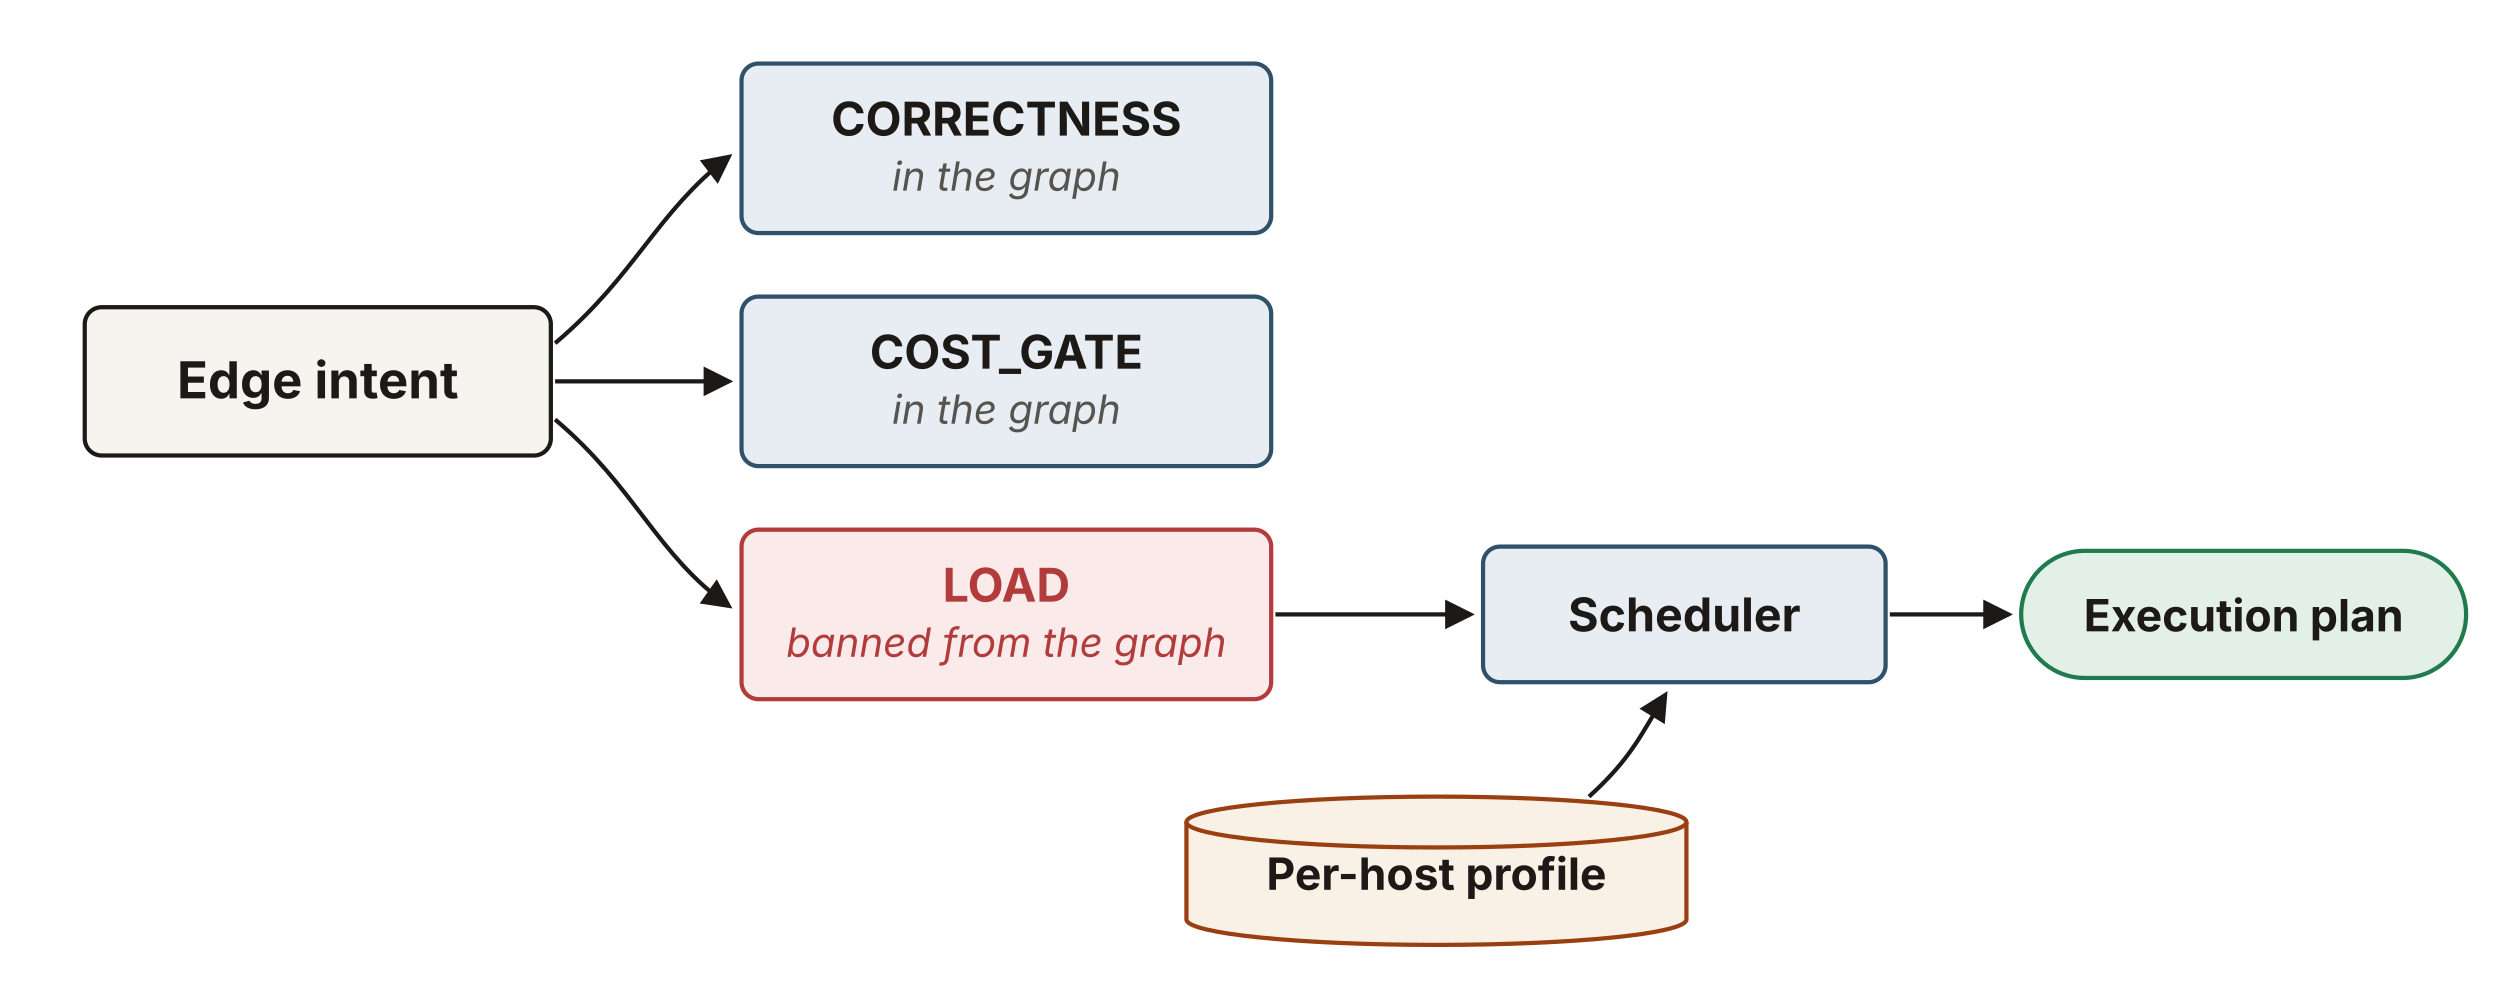
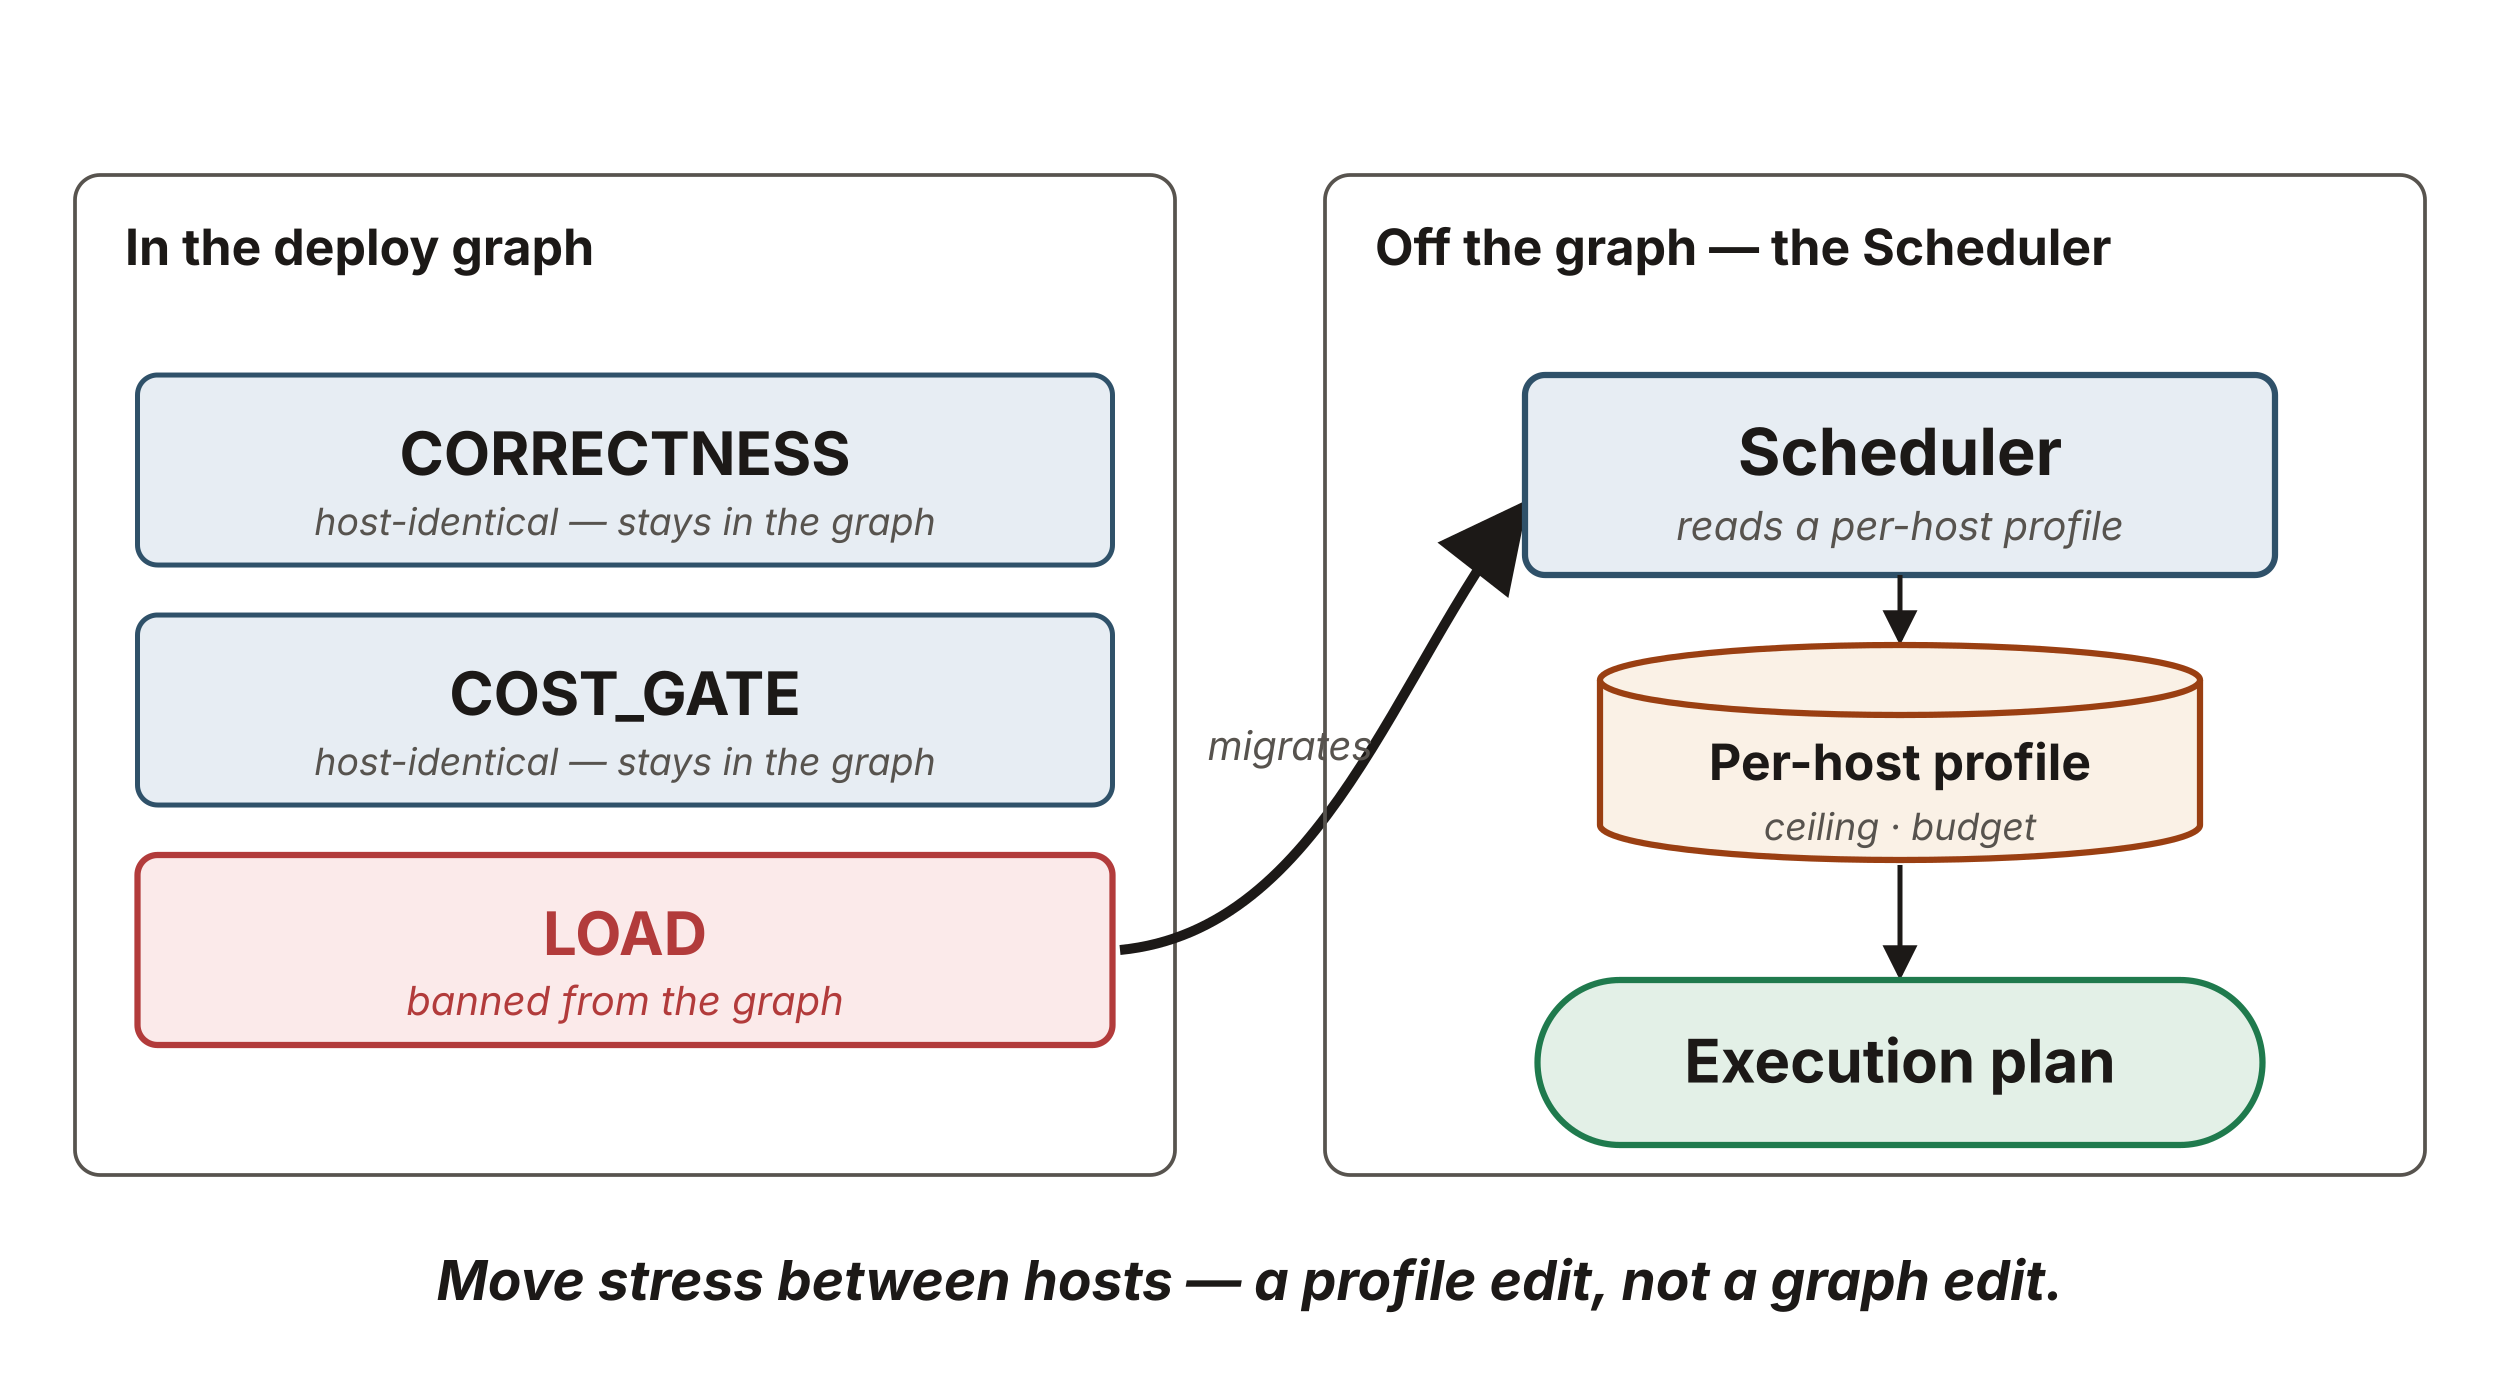
- <svg xmlns="http://www.w3.org/2000/svg" viewBox="0 0 1180 470" width="1180" height="470" role="group" aria-labelledby="dpTitle dpDesc" font-family="'Source Sans 3', -apple-system, 'Segoe UI', sans-serif">
+ <svg xmlns="http://www.w3.org/2000/svg" viewBox="0 0 1000 560" width="1000" height="560" role="group" aria-labelledby="dpTitle dpDesc" font-family="'Source Sans 3', -apple-system, 'Segoe UI', sans-serif">
  <defs>
    <marker id="dp-ah" viewBox="0 0 10 10" refX="8.5" refY="5" markerWidth="7" markerHeight="7" orient="auto-start-reverse">
      <path d="M0,0 L10,5 L0,10 z" fill="#1c1917" />
    </marker>
+     <marker id="dp-thick" viewBox="0 0 10 10" refX="8.5" refY="5" markerWidth="9" markerHeight="9" orient="auto-start-reverse">
+       <path d="M0,0 L10,5 L0,10 z" fill="#1c1917" />
+     </marker>
  </defs>
-   <rect x="40" y="145" width="220" height="70" rx="8" fill="#f6f4ef" stroke="#1c1917" stroke-width="2" />
-   <text x="150" y="188" text-anchor="middle" font-size="24" font-weight="700" fill="#1c1917">Edge intent</text>
-   <g stroke="#1c1917" stroke-width="2" fill="none">
-     <path d="M262,162 C300,130 310,100 344,74" marker-end="url(#dp-ah)" />
-     <line x1="262" y1="180" x2="344" y2="180" marker-end="url(#dp-ah)" />
-     <path d="M262,198 C300,230 310,262 344,286" marker-end="url(#dp-ah)" />
+   <rect x="30" y="70" width="440" height="400" rx="10" fill="none" stroke="#57534e" stroke-width="1.5" />
+   <text x="50" y="106" font-size="20" font-weight="700" fill="#1c1917">In the deploy graph</text>
+   <rect x="55" y="150" width="390" height="76" rx="8" fill="#e7edf3" stroke="#2f5169" stroke-width="2" />
+   <text x="250" y="190" text-anchor="middle" font-size="24" font-weight="700" fill="#1c1917">CORRECTNESS</text>
+   <text x="250" y="214" text-anchor="middle" font-size="15" font-style="italic" fill="#57534e">host-identical — stays in the graph</text>
+   <rect x="55" y="246" width="390" height="76" rx="8" fill="#e7edf3" stroke="#2f5169" stroke-width="2" />
+   <text x="250" y="286" text-anchor="middle" font-size="24" font-weight="700" fill="#1c1917">COST_GATE</text>
+   <text x="250" y="310" text-anchor="middle" font-size="15" font-style="italic" fill="#57534e">host-identical — stays in the graph</text>
+   <rect x="55" y="342" width="390" height="76" rx="8" fill="#fbeaea" stroke="#b23b3b" stroke-width="2.5" />
+   <text x="250" y="382" text-anchor="middle" font-size="24" font-weight="700" fill="#b23b3b">LOAD</text>
+   <text x="250" y="406" text-anchor="middle" font-size="16" font-style="italic" fill="#b23b3b">banned from the graph</text>
+   <path d="M448,380 C530,372 558,268 608,204" fill="none" stroke="#1c1917" stroke-width="4" marker-end="url(#dp-thick)" />
+   <text x="516" y="304" text-anchor="middle" font-size="16" font-style="italic" fill="#57534e">migrates</text>
+   <rect x="530" y="70" width="440" height="400" rx="10" fill="none" stroke="#57534e" stroke-width="1.5" />
+   <text x="550" y="106" font-size="20" font-weight="700" fill="#1c1917">Off the graph — the Scheduler</text>
+   <rect x="610" y="150" width="300" height="80" rx="8" fill="#e7edf3" stroke="#2f5169" stroke-width="2.5" />
+   <text x="760" y="190" text-anchor="middle" font-size="26" font-weight="700" fill="#1c1917">Scheduler</text>
+   <text x="760" y="216" text-anchor="middle" font-size="16" font-style="italic" fill="#57534e">reads a per-host profile</text>
+   <line x1="760" y1="230" x2="760" y2="256" stroke="#1c1917" stroke-width="2" marker-end="url(#dp-ah)" />
+   <g>
+     <path d="M 640,272 v 58 a 120,14 0 0 0 240,0 v -58" fill="#faf1e6" stroke="#9a3f12" stroke-width="2.5" />
+     <ellipse cx="760" cy="272" rx="120" ry="14" fill="#faf1e6" stroke="#9a3f12" stroke-width="2.5" />
+     <text x="760" y="312" text-anchor="middle" font-size="20" font-weight="700" fill="#1c1917">Per-host profile</text>
+     <text x="760" y="336" text-anchor="middle" font-size="15" font-style="italic" fill="#57534e">ceiling · budget</text>
  </g>
-   <g>
-     <rect x="350" y="30" width="250" height="80" rx="8" fill="#e7edf3" stroke="#2f5169" stroke-width="2" />
-     <text x="475" y="64" text-anchor="middle" font-size="22" font-weight="700" fill="#1c1917">CORRECTNESS</text>
-     <text x="475" y="90" text-anchor="middle" font-size="19" font-style="italic" fill="#57534e">in the graph</text>
-     <rect x="350" y="140" width="250" height="80" rx="8" fill="#e7edf3" stroke="#2f5169" stroke-width="2" />
-     <text x="475" y="174" text-anchor="middle" font-size="22" font-weight="700" fill="#1c1917">COST_GATE</text>
-     <text x="475" y="200" text-anchor="middle" font-size="19" font-style="italic" fill="#57534e">in the graph</text>
-     <rect x="350" y="250" width="250" height="80" rx="8" fill="#fbeaea" stroke="#b23b3b" stroke-width="2" />
-     <text x="475" y="284" text-anchor="middle" font-size="22" font-weight="700" fill="#b23b3b">LOAD</text>
-     <text x="475" y="310" text-anchor="middle" font-size="19" font-style="italic" fill="#b23b3b">banned from the graph</text>
-   </g>
-   <line x1="602" y1="290" x2="694" y2="290" stroke="#1c1917" stroke-width="2" marker-end="url(#dp-ah)" />
-   <rect x="700" y="258" width="190" height="64" rx="8" fill="#e7edf3" stroke="#2f5169" stroke-width="2" />
-   <text x="795" y="298" text-anchor="middle" font-size="22" font-weight="700" fill="#1c1917">Scheduler</text>
-   <g>
-     <path d="M 560,388 v 46 a 118,12 0 0 0 236,0 v -46" fill="#faf1e6" stroke="#9a3f12" stroke-width="2" />
-     <ellipse cx="678" cy="388" rx="118" ry="12" fill="#faf1e6" stroke="#9a3f12" stroke-width="2" />
-     <text x="678" y="420" text-anchor="middle" font-size="21" font-weight="700" fill="#1c1917">Per-host profile</text>
-   </g>
-   <path d="M750,376 C770,358 775,346 786,328" fill="none" stroke="#1c1917" stroke-width="2" marker-end="url(#dp-ah)" />
-   <line x1="892" y1="290" x2="948" y2="290" stroke="#1c1917" stroke-width="2" marker-end="url(#dp-ah)" />
-   <rect x="954" y="260" width="210" height="60" rx="30" fill="#e3f0e7" stroke="#1f7a4d" stroke-width="2" />
-   <text x="1059" y="298" text-anchor="middle" font-size="21" font-weight="700" fill="#1c1917">Execution plan</text>
+   <line x1="760" y1="346" x2="760" y2="390" stroke="#1c1917" stroke-width="2" marker-end="url(#dp-ah)" />
+   <rect x="615" y="392" width="290" height="66" rx="33" fill="#e3f0e7" stroke="#1f7a4d" stroke-width="2.5" />
+   <text x="760" y="433" text-anchor="middle" font-size="24" font-weight="700" fill="#1c1917">Execution plan</text>
+   <text x="500" y="520" text-anchor="middle" font-size="22" font-style="italic" font-weight="700" fill="#1c1917">Move stress between hosts — a profile edit, not a graph edit.</text>
</svg>
